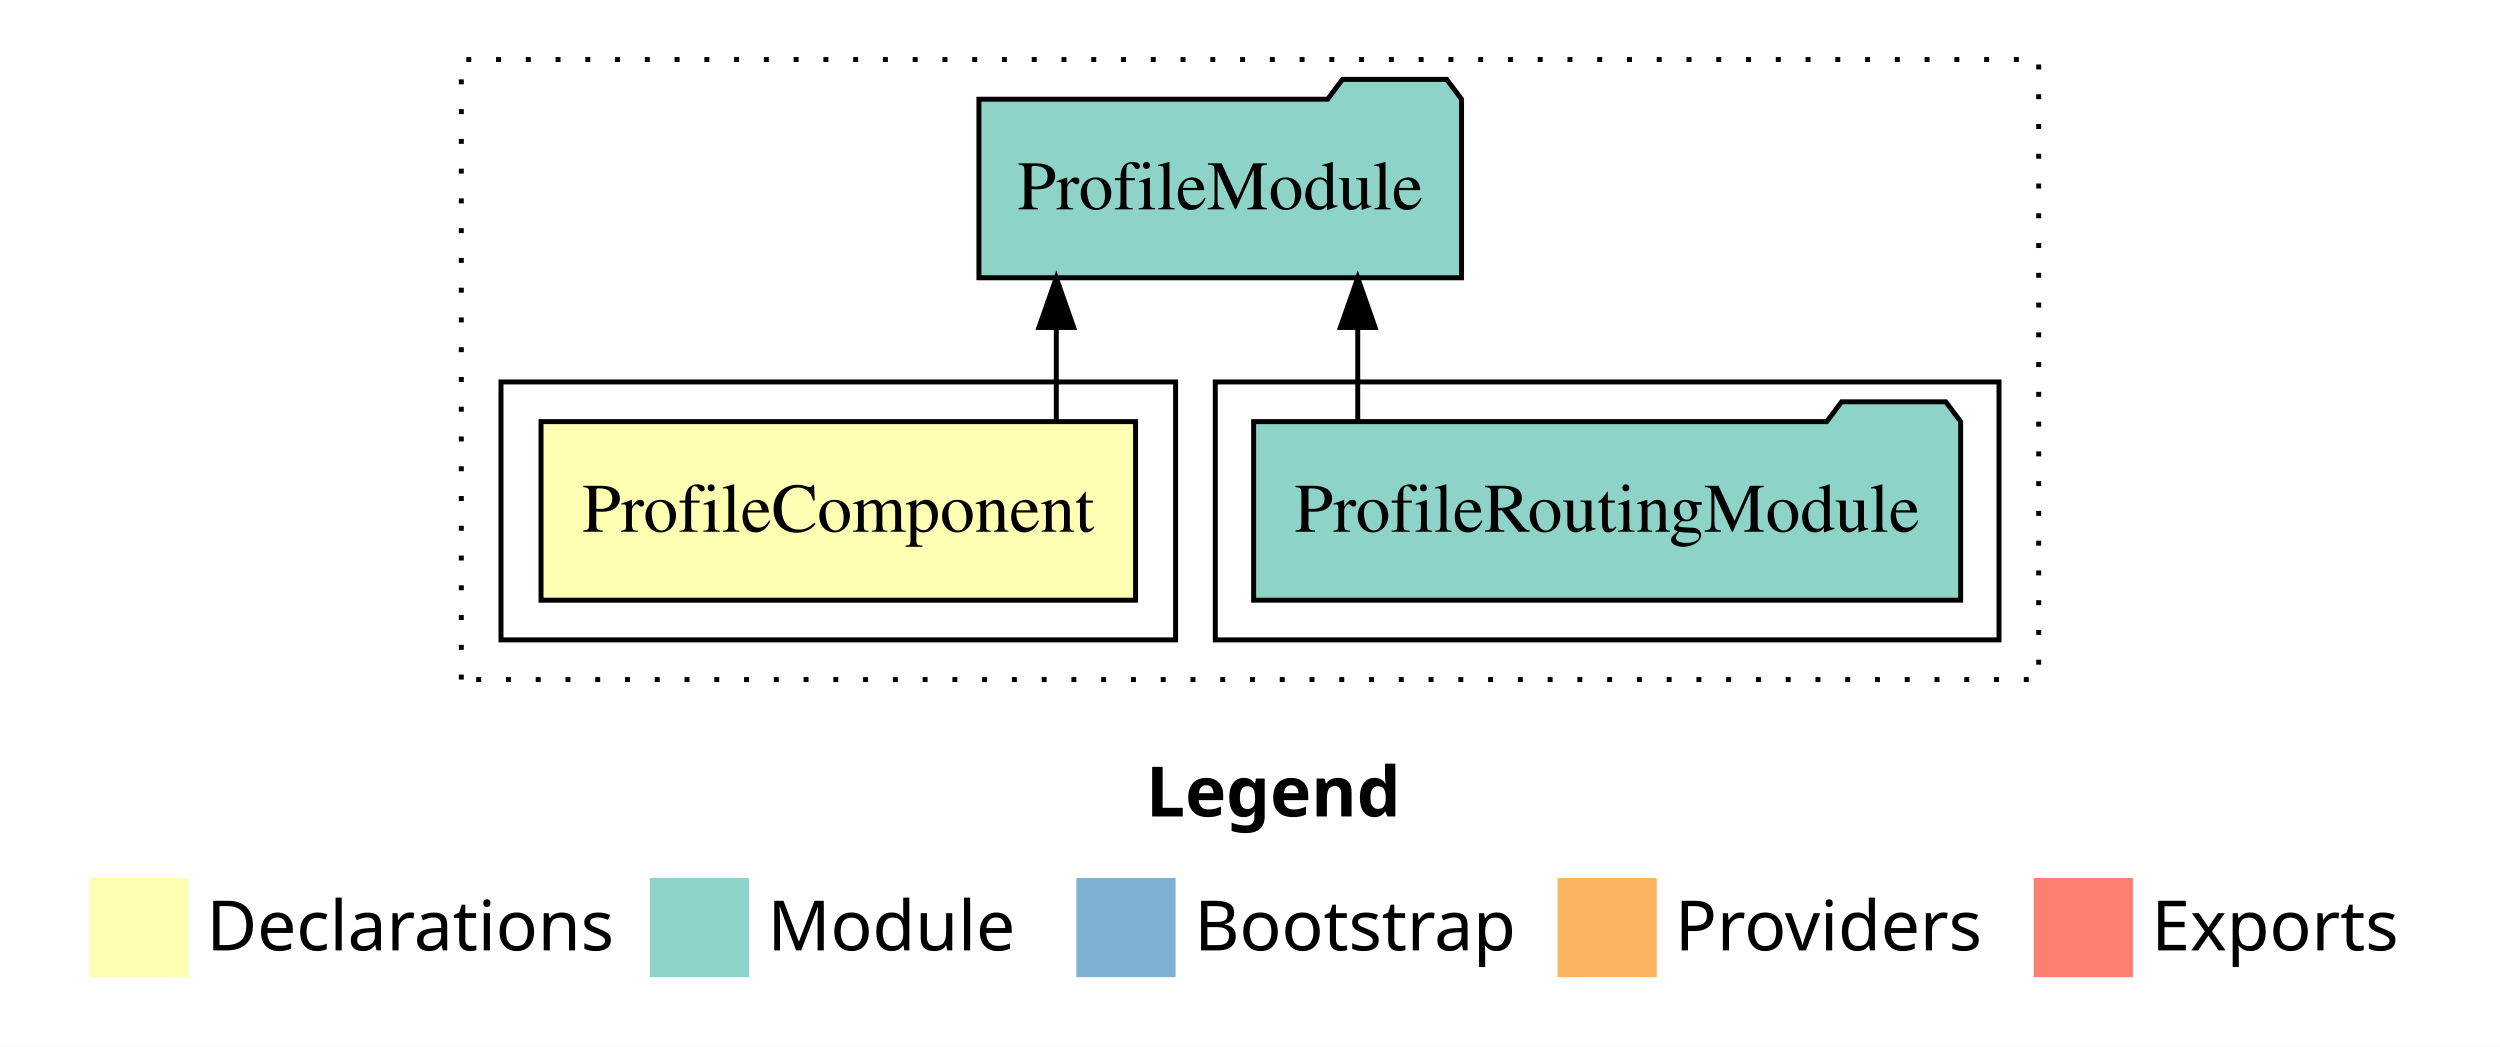
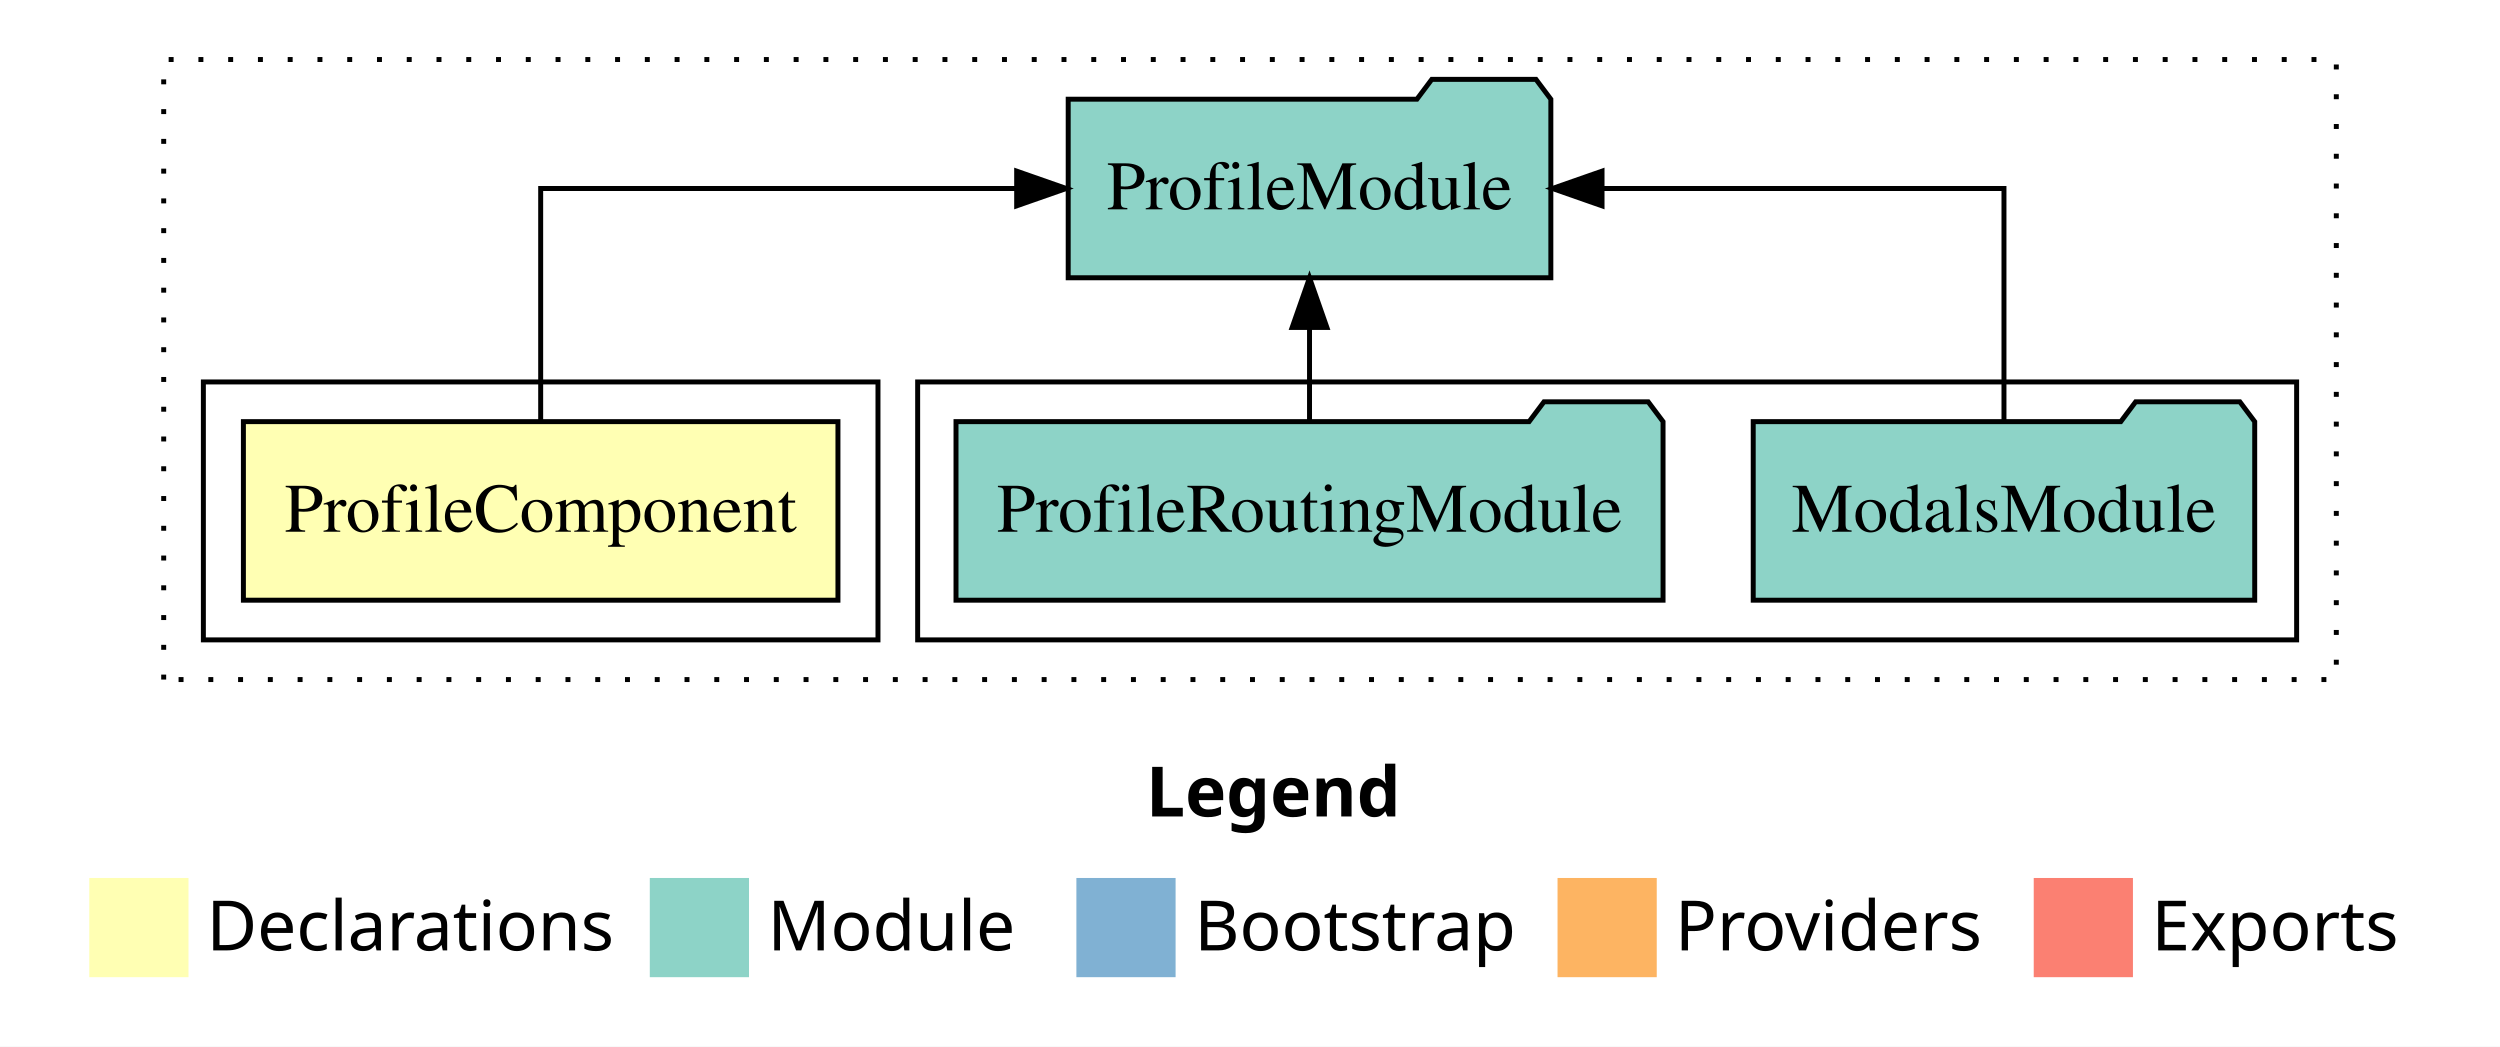
<svg xmlns="http://www.w3.org/2000/svg" width="504pt" height="211pt" viewBox="0.00 0.00 504.00 211.00">
  <g id="graph0" class="graph" transform="scale(1 1) rotate(0) translate(4 207)">
    <polygon fill="white" stroke="transparent" points="-4,4 -4,-207 500,-207 500,4 -4,4" />
    <text text-anchor="start" x="227.01" y="-42.4" font-family="Times-12" font-weight="bold" font-size="14.00">Legend</text>
    <polygon fill="#ffffb3" stroke="transparent" points="14,-10 14,-30 34,-30 34,-10 14,-10" />
    <text text-anchor="start" x="37.63" y="-15.4" font-family="Times-12" font-size="14.00">  Declarations</text>
    <polygon fill="#8dd3c7" stroke="transparent" points="127,-10 127,-30 147,-30 147,-10 127,-10" />
    <text text-anchor="start" x="150.73" y="-15.4" font-family="Times-12" font-size="14.00">  Module</text>
    <polygon fill="#80b1d3" stroke="transparent" points="213,-10 213,-30 233,-30 233,-10 213,-10" />
    <text text-anchor="start" x="236.78" y="-15.4" font-family="Times-12" font-size="14.00">  Bootstrap</text>
    <polygon fill="#fdb462" stroke="transparent" points="310,-10 310,-30 330,-30 330,-10 310,-10" />
    <text text-anchor="start" x="333.67" y="-15.4" font-family="Times-12" font-size="14.00">  Providers</text>
    <polygon fill="#fb8072" stroke="transparent" points="406,-10 406,-30 426,-30 426,-10 406,-10" />
    <text text-anchor="start" x="429.73" y="-15.4" font-family="Times-12" font-size="14.00">  Exports</text>
    <g id="clust1" class="cluster">
-       <polygon fill="none" stroke="black" stroke-dasharray="1,5" points="89,-70 89,-195 407,-195 407,-70 89,-70" />
+       <polygon fill="none" stroke="black" stroke-dasharray="1,5" points="29,-70 29,-195 467,-195 467,-70 29,-70" />
    </g>
    <g id="clust4" class="cluster">
-       <polygon fill="none" stroke="black" points="241,-78 241,-130 399,-130 399,-78 241,-78" />
+       <polygon fill="none" stroke="black" points="181,-78 181,-130 459,-130 459,-78 181,-78" />
    </g>
    <g id="clust2" class="cluster">
-       <polygon fill="none" stroke="black" points="97,-78 97,-130 233,-130 233,-78 97,-78" />
+       <polygon fill="none" stroke="black" points="37,-78 37,-130 173,-130 173,-78 37,-78" />
    </g>
    <g id="node1" class="node">
-       <polygon fill="#ffffb3" stroke="black" points="224.93,-122 105.07,-122 105.07,-86 224.93,-86 224.93,-122" />
-       <text text-anchor="middle" x="165" y="-99.8" font-family="Times,serif" font-size="14.00">ProfileComponent</text>
+       <polygon fill="#ffffb3" stroke="black" points="164.93,-122 45.07,-122 45.07,-86 164.93,-86 164.93,-122" />
+       <text text-anchor="middle" x="105" y="-99.8" font-family="Times,serif" font-size="14.00">ProfileComponent</text>
    </g>
    <g id="node2" class="node">
-       <polygon fill="#8dd3c7" stroke="black" points="290.65,-187 287.65,-191 266.65,-191 263.65,-187 193.35,-187 193.35,-151 290.65,-151 290.65,-187" />
-       <text text-anchor="middle" x="242" y="-164.8" font-family="Times,serif" font-size="14.00">ProfileModule</text>
+       <polygon fill="#8dd3c7" stroke="black" points="308.65,-187 305.65,-191 284.65,-191 281.65,-187 211.35,-187 211.35,-151 308.65,-151 308.65,-187" />
+       <text text-anchor="middle" x="260" y="-164.8" font-family="Times,serif" font-size="14.00">ProfileModule</text>
    </g>
    <g id="edge1" class="edge">
-       <path fill="none" stroke="black" d="M208.95,-122.11C208.95,-122.11 208.95,-140.99 208.95,-140.99" />
-       <polygon fill="black" stroke="black" points="205.45,-140.99 208.95,-150.99 212.45,-140.99 205.45,-140.99" />
+       <path fill="none" stroke="black" d="M105,-122.11C105,-141.34 105,-169 105,-169 105,-169 200.96,-169 200.96,-169" />
+       <polygon fill="black" stroke="black" points="200.96,-172.5 210.96,-169 200.96,-165.5 200.96,-172.5" />
    </g>
    <g id="node3" class="node">
-       <polygon fill="#8dd3c7" stroke="black" points="391.27,-122 388.27,-126 367.27,-126 364.27,-122 248.73,-122 248.73,-86 391.27,-86 391.27,-122" />
-       <text text-anchor="middle" x="320" y="-99.8" font-family="Times,serif" font-size="14.00">ProfileRoutingModule</text>
+       <polygon fill="#8dd3c7" stroke="black" points="450.55,-122 447.55,-126 426.55,-126 423.55,-122 349.45,-122 349.45,-86 450.55,-86 450.55,-122" />
+       <text text-anchor="middle" x="400" y="-99.8" font-family="Times,serif" font-size="14.00">ModalsModule</text>
    </g>
    <g id="edge2" class="edge">
-       <path fill="none" stroke="black" d="M269.72,-122.11C269.72,-122.11 269.72,-140.99 269.72,-140.99" />
-       <polygon fill="black" stroke="black" points="266.22,-140.99 269.72,-150.99 273.22,-140.99 266.22,-140.99" />
+       <path fill="none" stroke="black" d="M400,-122.11C400,-141.34 400,-169 400,-169 400,-169 318.97,-169 318.97,-169" />
+       <polygon fill="black" stroke="black" points="318.97,-165.5 308.97,-169 318.97,-172.5 318.97,-165.5" />
+     </g>
+     <g id="node4" class="node">
+       <polygon fill="#8dd3c7" stroke="black" points="331.27,-122 328.27,-126 307.27,-126 304.27,-122 188.73,-122 188.73,-86 331.27,-86 331.27,-122" />
+       <text text-anchor="middle" x="260" y="-99.8" font-family="Times,serif" font-size="14.00">ProfileRoutingModule</text>
+     </g>
+     <g id="edge3" class="edge">
+       <path fill="none" stroke="black" d="M260,-122.11C260,-122.11 260,-140.99 260,-140.99" />
+       <polygon fill="black" stroke="black" points="256.5,-140.99 260,-150.99 263.5,-140.99 256.5,-140.99" />
    </g>
  </g>
</svg>
